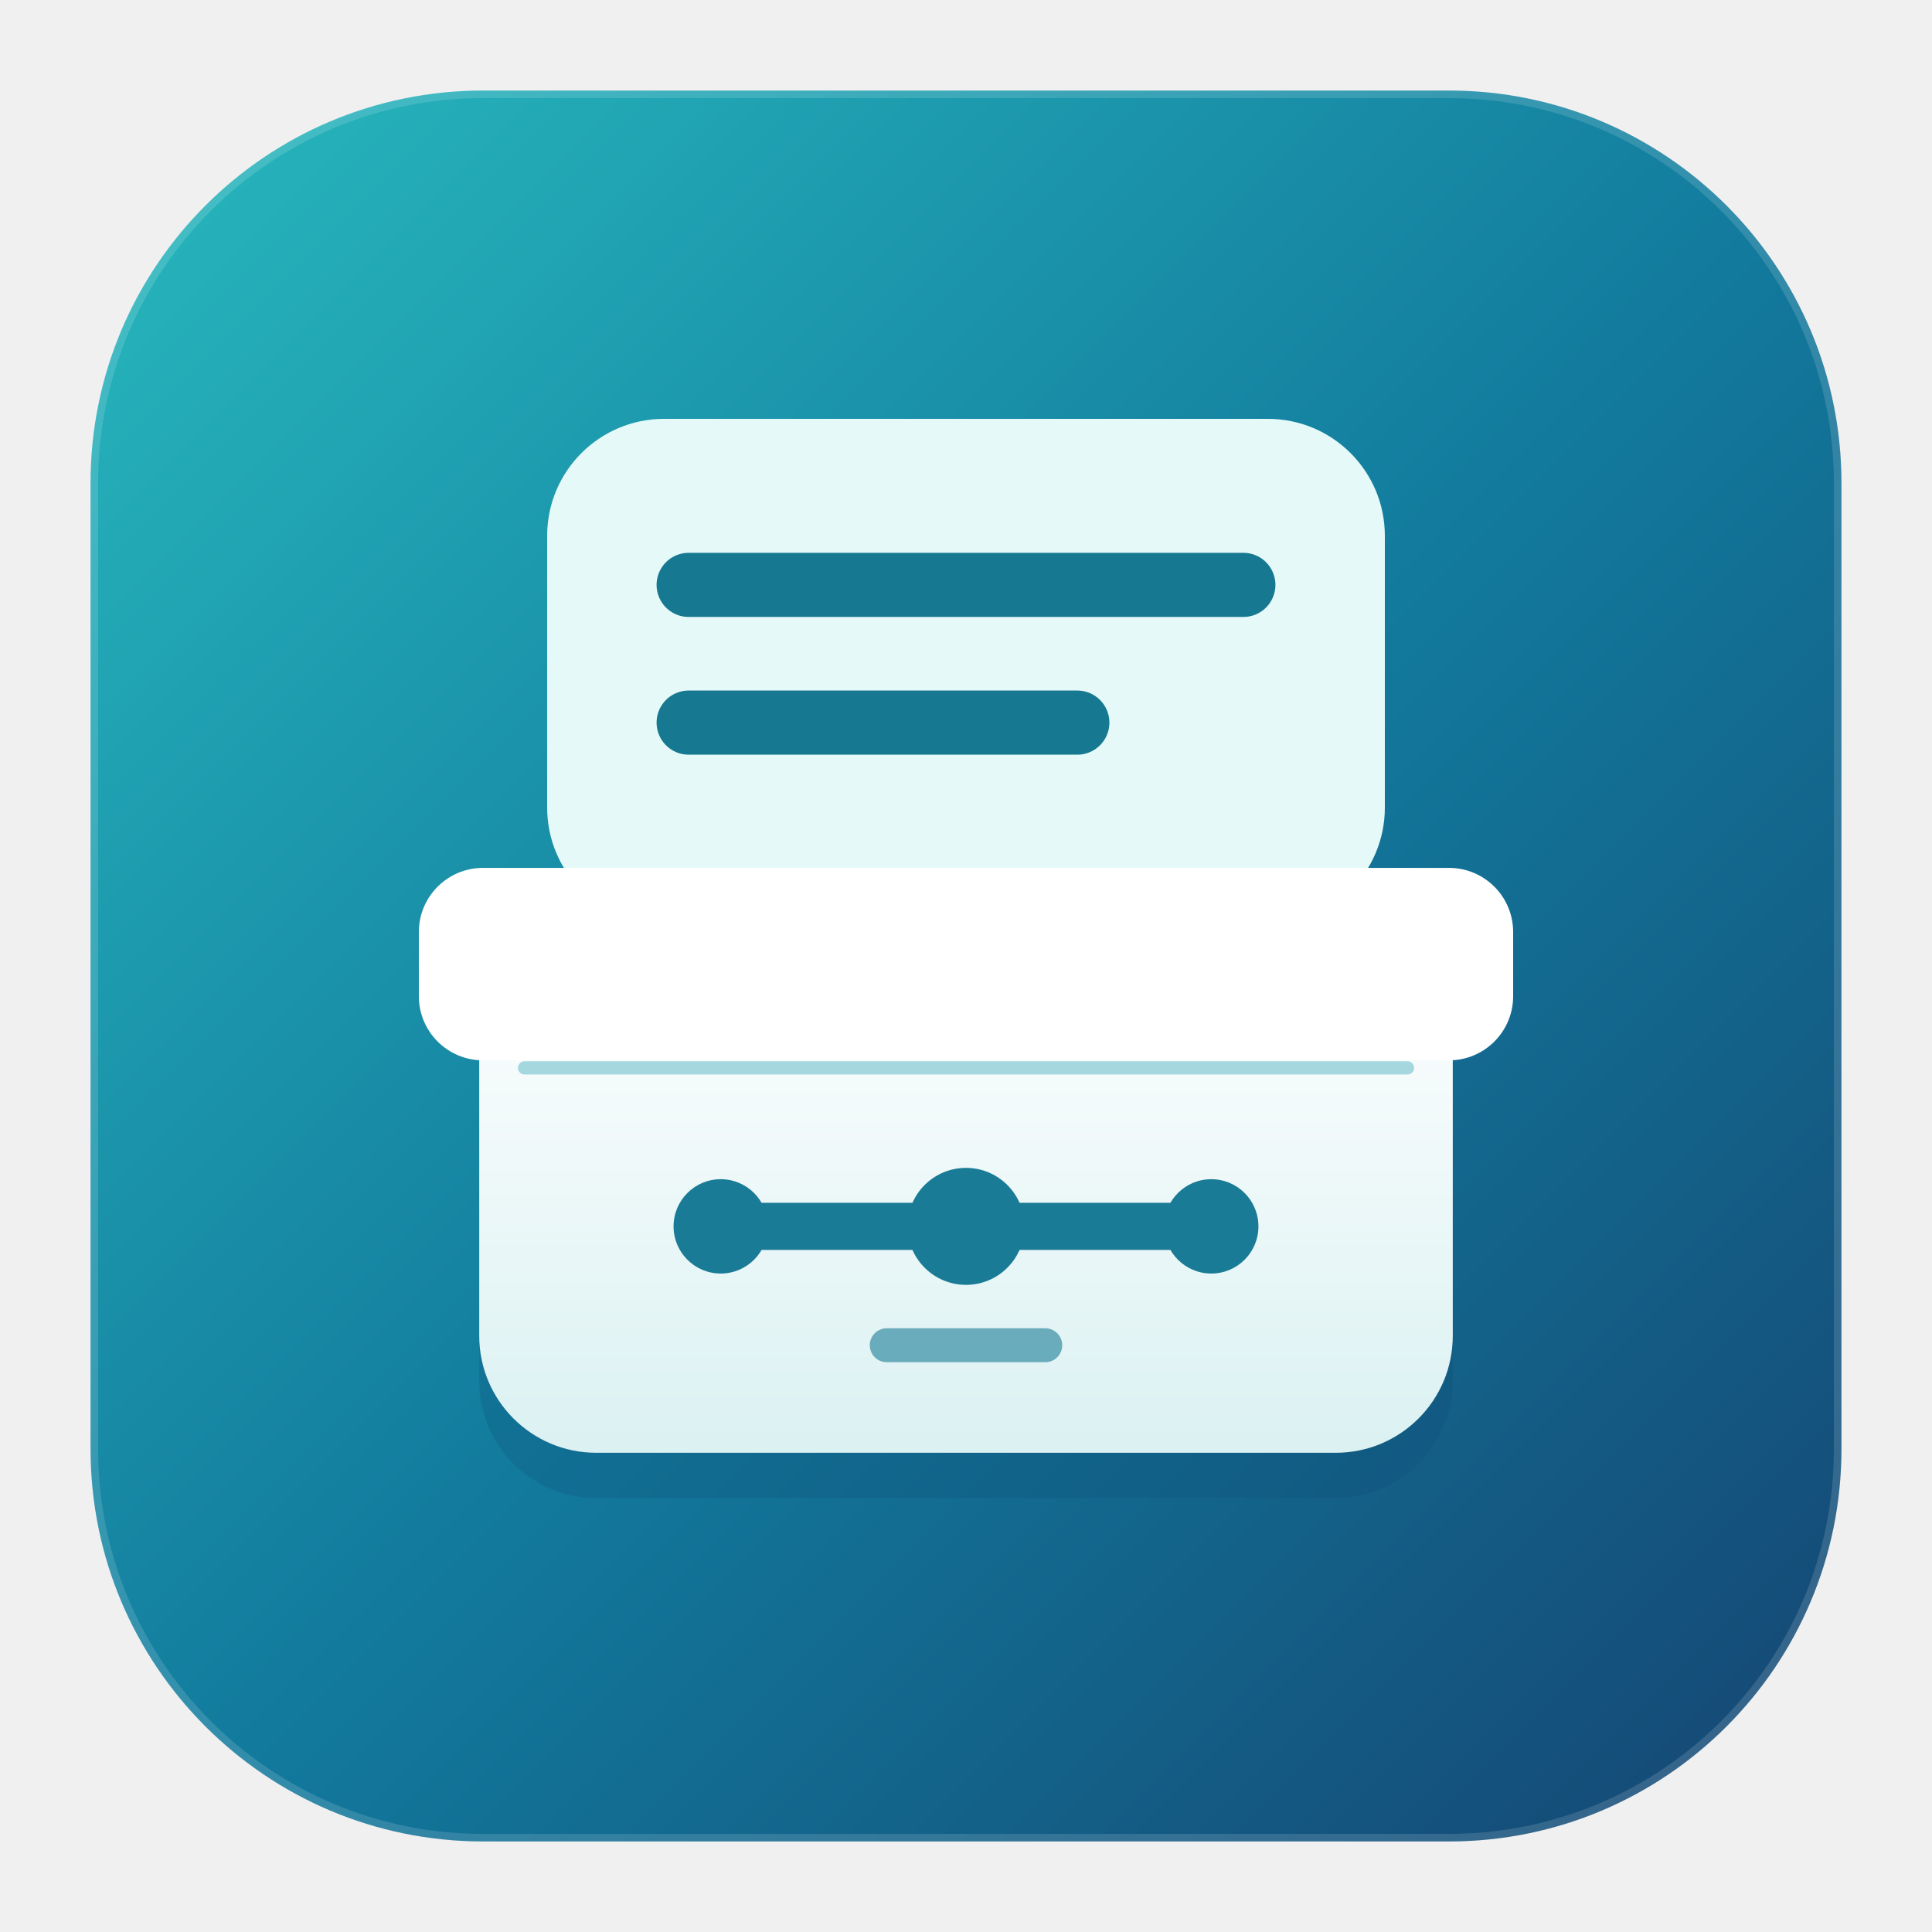
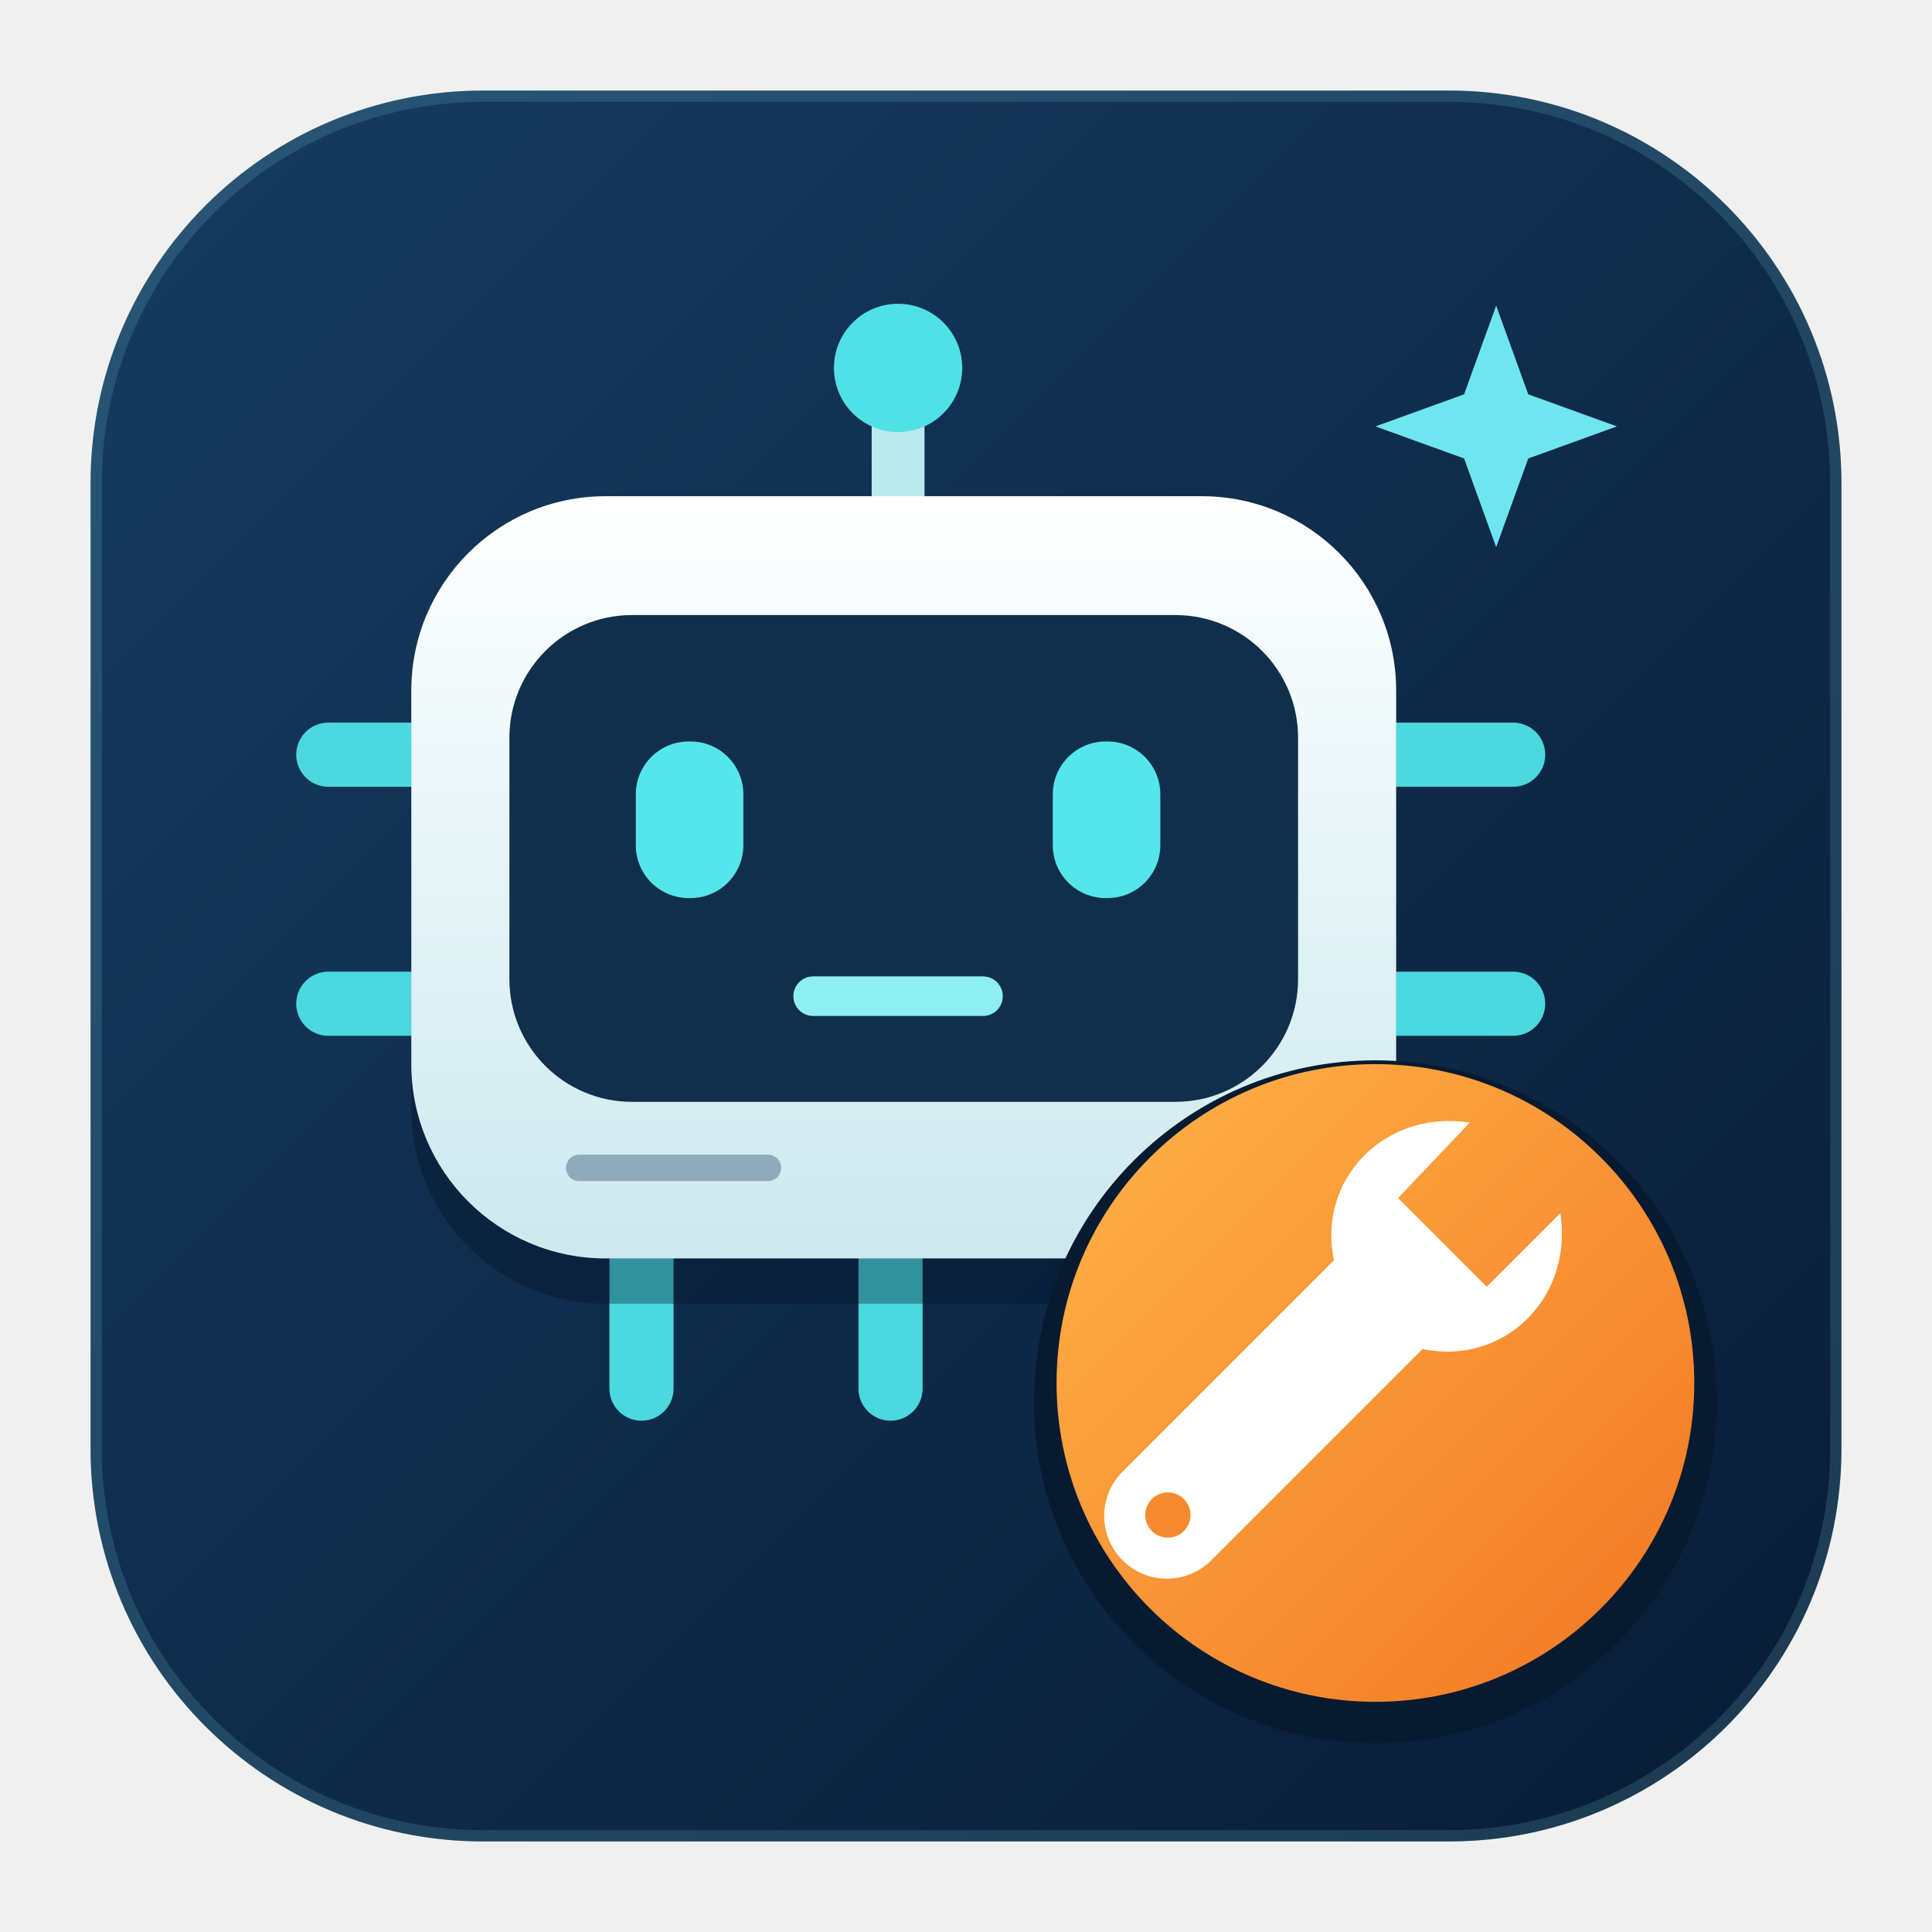
<svg xmlns="http://www.w3.org/2000/svg" width="1024" height="1024" viewBox="0 0 1024 1024">
  <defs>
    <linearGradient id="background" x1="0" y1="0" x2="1" y2="1">
-       <stop offset="0" stop-color="#28b9be" />
-       <stop offset="0.52" stop-color="#127a9d" />
-       <stop offset="1" stop-color="#154572" />
+       <stop offset="0" stop-color="#163c61" />
+       <stop offset="1" stop-color="#081c35" />
    </linearGradient>
-     <linearGradient id="front" x1="0" y1="0" x2="0" y2="1">
+     <linearGradient id="shell" x1="0" y1="0" x2="0" y2="1">
      <stop offset="0" stop-color="#ffffff" />
-       <stop offset="1" stop-color="#dbf1f2" />
+       <stop offset="1" stop-color="#cce9ef" />
+     </linearGradient>
+     <linearGradient id="badge" x1="0" y1="0" x2="1" y2="1">
+       <stop offset="0" stop-color="#ffb347" />
+       <stop offset="1" stop-color="#f27624" />
    </linearGradient>
  </defs>
  <rect x="48" y="48" width="928" height="928" rx="208" fill="url(#background)" />
-   <rect x="50" y="50" width="924" height="924" rx="206" fill="none" stroke="#ffffff" stroke-opacity="0.14" stroke-width="4" />
-   <path d="M352 222h320a62 62 0 0 1 62 62v144a62 62 0 0 1-62 62H474l-99 65v-65h-23a62 62 0 0 1-62-62V284a62 62 0 0 1 62-62z" fill="#e5faf8" />
-   <path d="M365 310h294M365 383h206" fill="none" stroke="#177891" stroke-width="34" stroke-linecap="round" />
-   <rect x="254" y="514" width="516" height="280" rx="62" fill="#0e4e75" fill-opacity="0.24" />
-   <rect x="254" y="490" width="516" height="280" rx="62" fill="url(#front)" />
-   <rect x="222" y="460" width="580" height="102" rx="34" fill="#ffffff" />
-   <path d="M278 566h468" stroke="#a5d7df" stroke-width="7" stroke-linecap="round" />
-   <path d="M382 650h260" fill="none" stroke="#197b95" stroke-width="25" stroke-linecap="round" />
-   <circle cx="382" cy="650" r="25" fill="#197b95" />
-   <circle cx="512" cy="650" r="31" fill="#197b95" />
-   <circle cx="642" cy="650" r="25" fill="#197b95" />
-   <path d="M470 713h84" stroke="#197b95" stroke-width="18" stroke-linecap="round" opacity="0.6" />
+   <rect x="51" y="51" width="922" height="922" rx="205" fill="none" stroke="#88dcea" stroke-opacity="0.16" stroke-width="6" />
+   <path d="M174 400h65m-65 132h65m498-132h65m-65 132h65M340 665v71m132-71v71" fill="none" stroke="#4bd8df" stroke-width="34" stroke-linecap="round" />
+   <path d="M476 208v69" stroke="#bce9ee" stroke-width="28" stroke-linecap="round" />
+   <circle cx="476" cy="195" r="34" fill="#50e1e7" />
+   <rect x="218" y="271" width="522" height="404" rx="103" fill="#020f24" fill-opacity="0.35" transform="translate(0 16)" />
+   <rect x="218" y="263" width="522" height="404" rx="103" fill="url(#shell)" />
+   <rect x="270" y="326" width="418" height="258" rx="65" fill="#102f4b" />
+   <rect x="337" y="393" width="57" height="83" rx="28" fill="#55e6ec" />
+   <rect x="558" y="393" width="57" height="83" rx="28" fill="#55e6ec" />
+   <path d="M431 528h90" fill="none" stroke="#8deff1" stroke-width="21" stroke-linecap="round" />
+   <path d="M307 619h100" stroke="#8eabb8" stroke-width="14" stroke-linecap="round" />
+   <circle cx="654" cy="619" r="11" fill="#1ca7bb" />
+   <path d="M793 162l17 47 47 17-47 17-17 47-17-47-47-17 47-17z" fill="#6fe6ef" />
+   <circle cx="729" cy="743" r="181" fill="#081a30" />
+   <circle cx="729" cy="733" r="169" fill="url(#badge)" />
+   <path d="M779 595c-45-7-81 30-72 73L595 780c-13 13-13 34 0 47s34 13 47 0l112-112c43 9 80-27 73-72l-39 39-47-47z" fill="#ffffff" />
+   <circle cx="619" cy="803" r="12" fill="#f58b2e" />
</svg>
